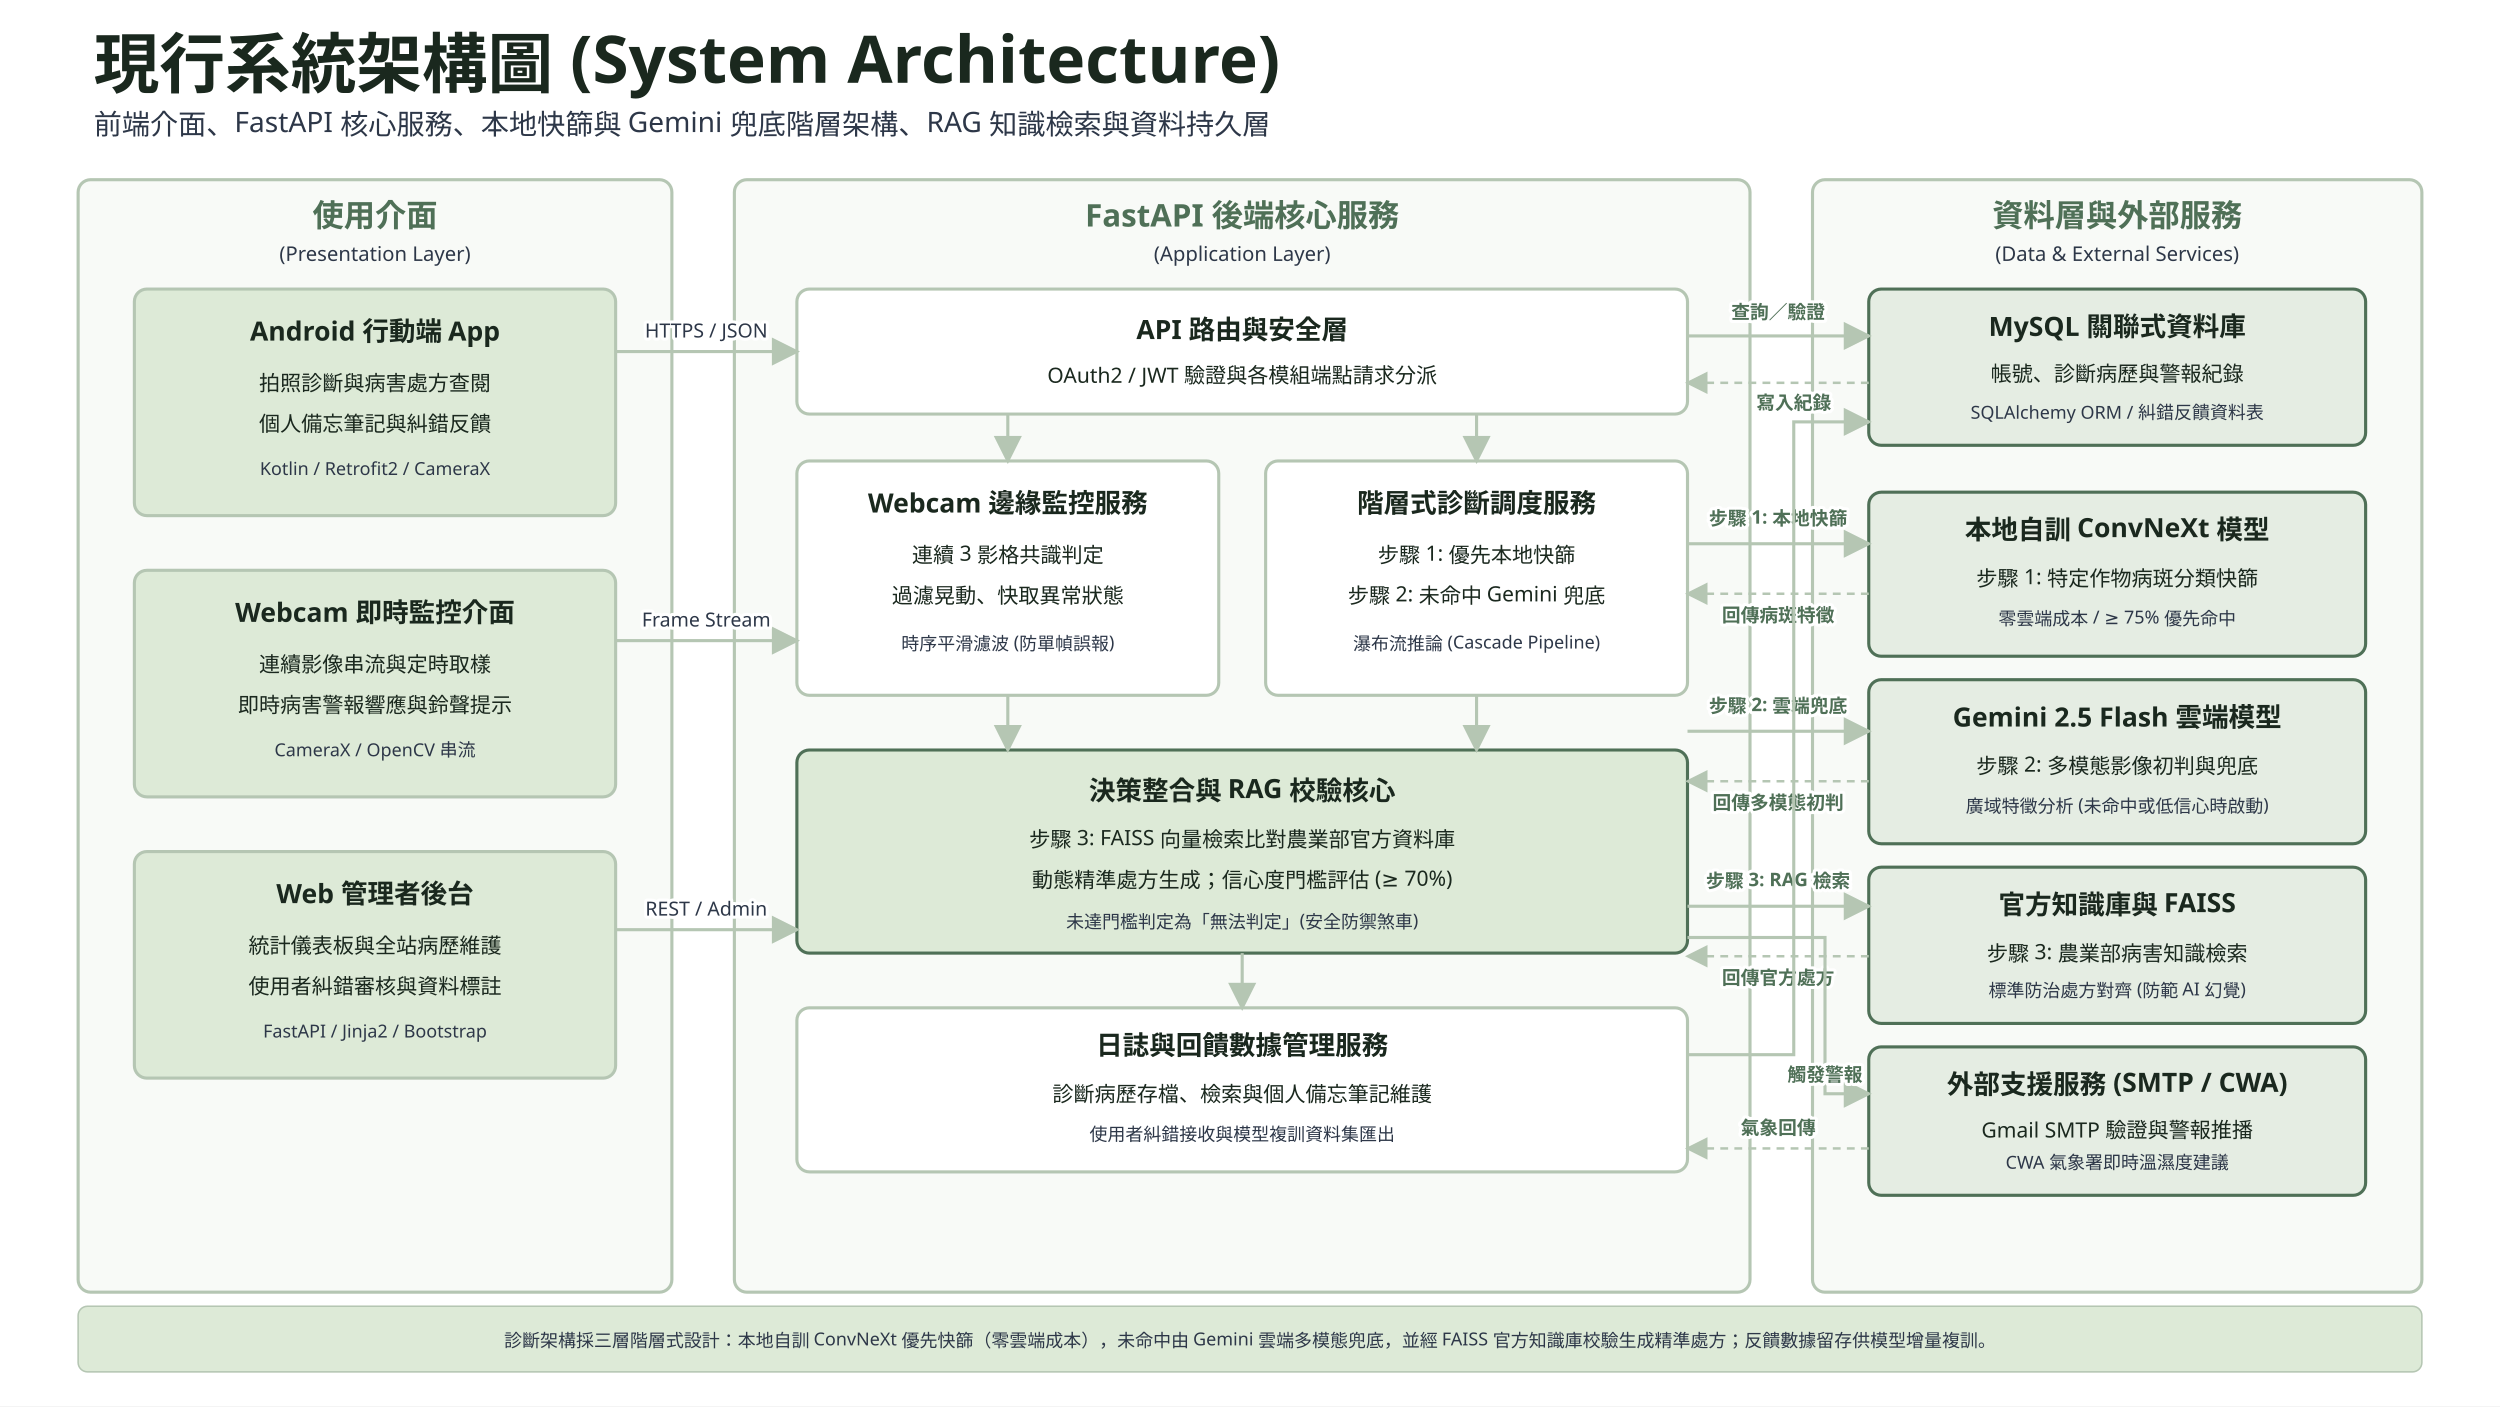
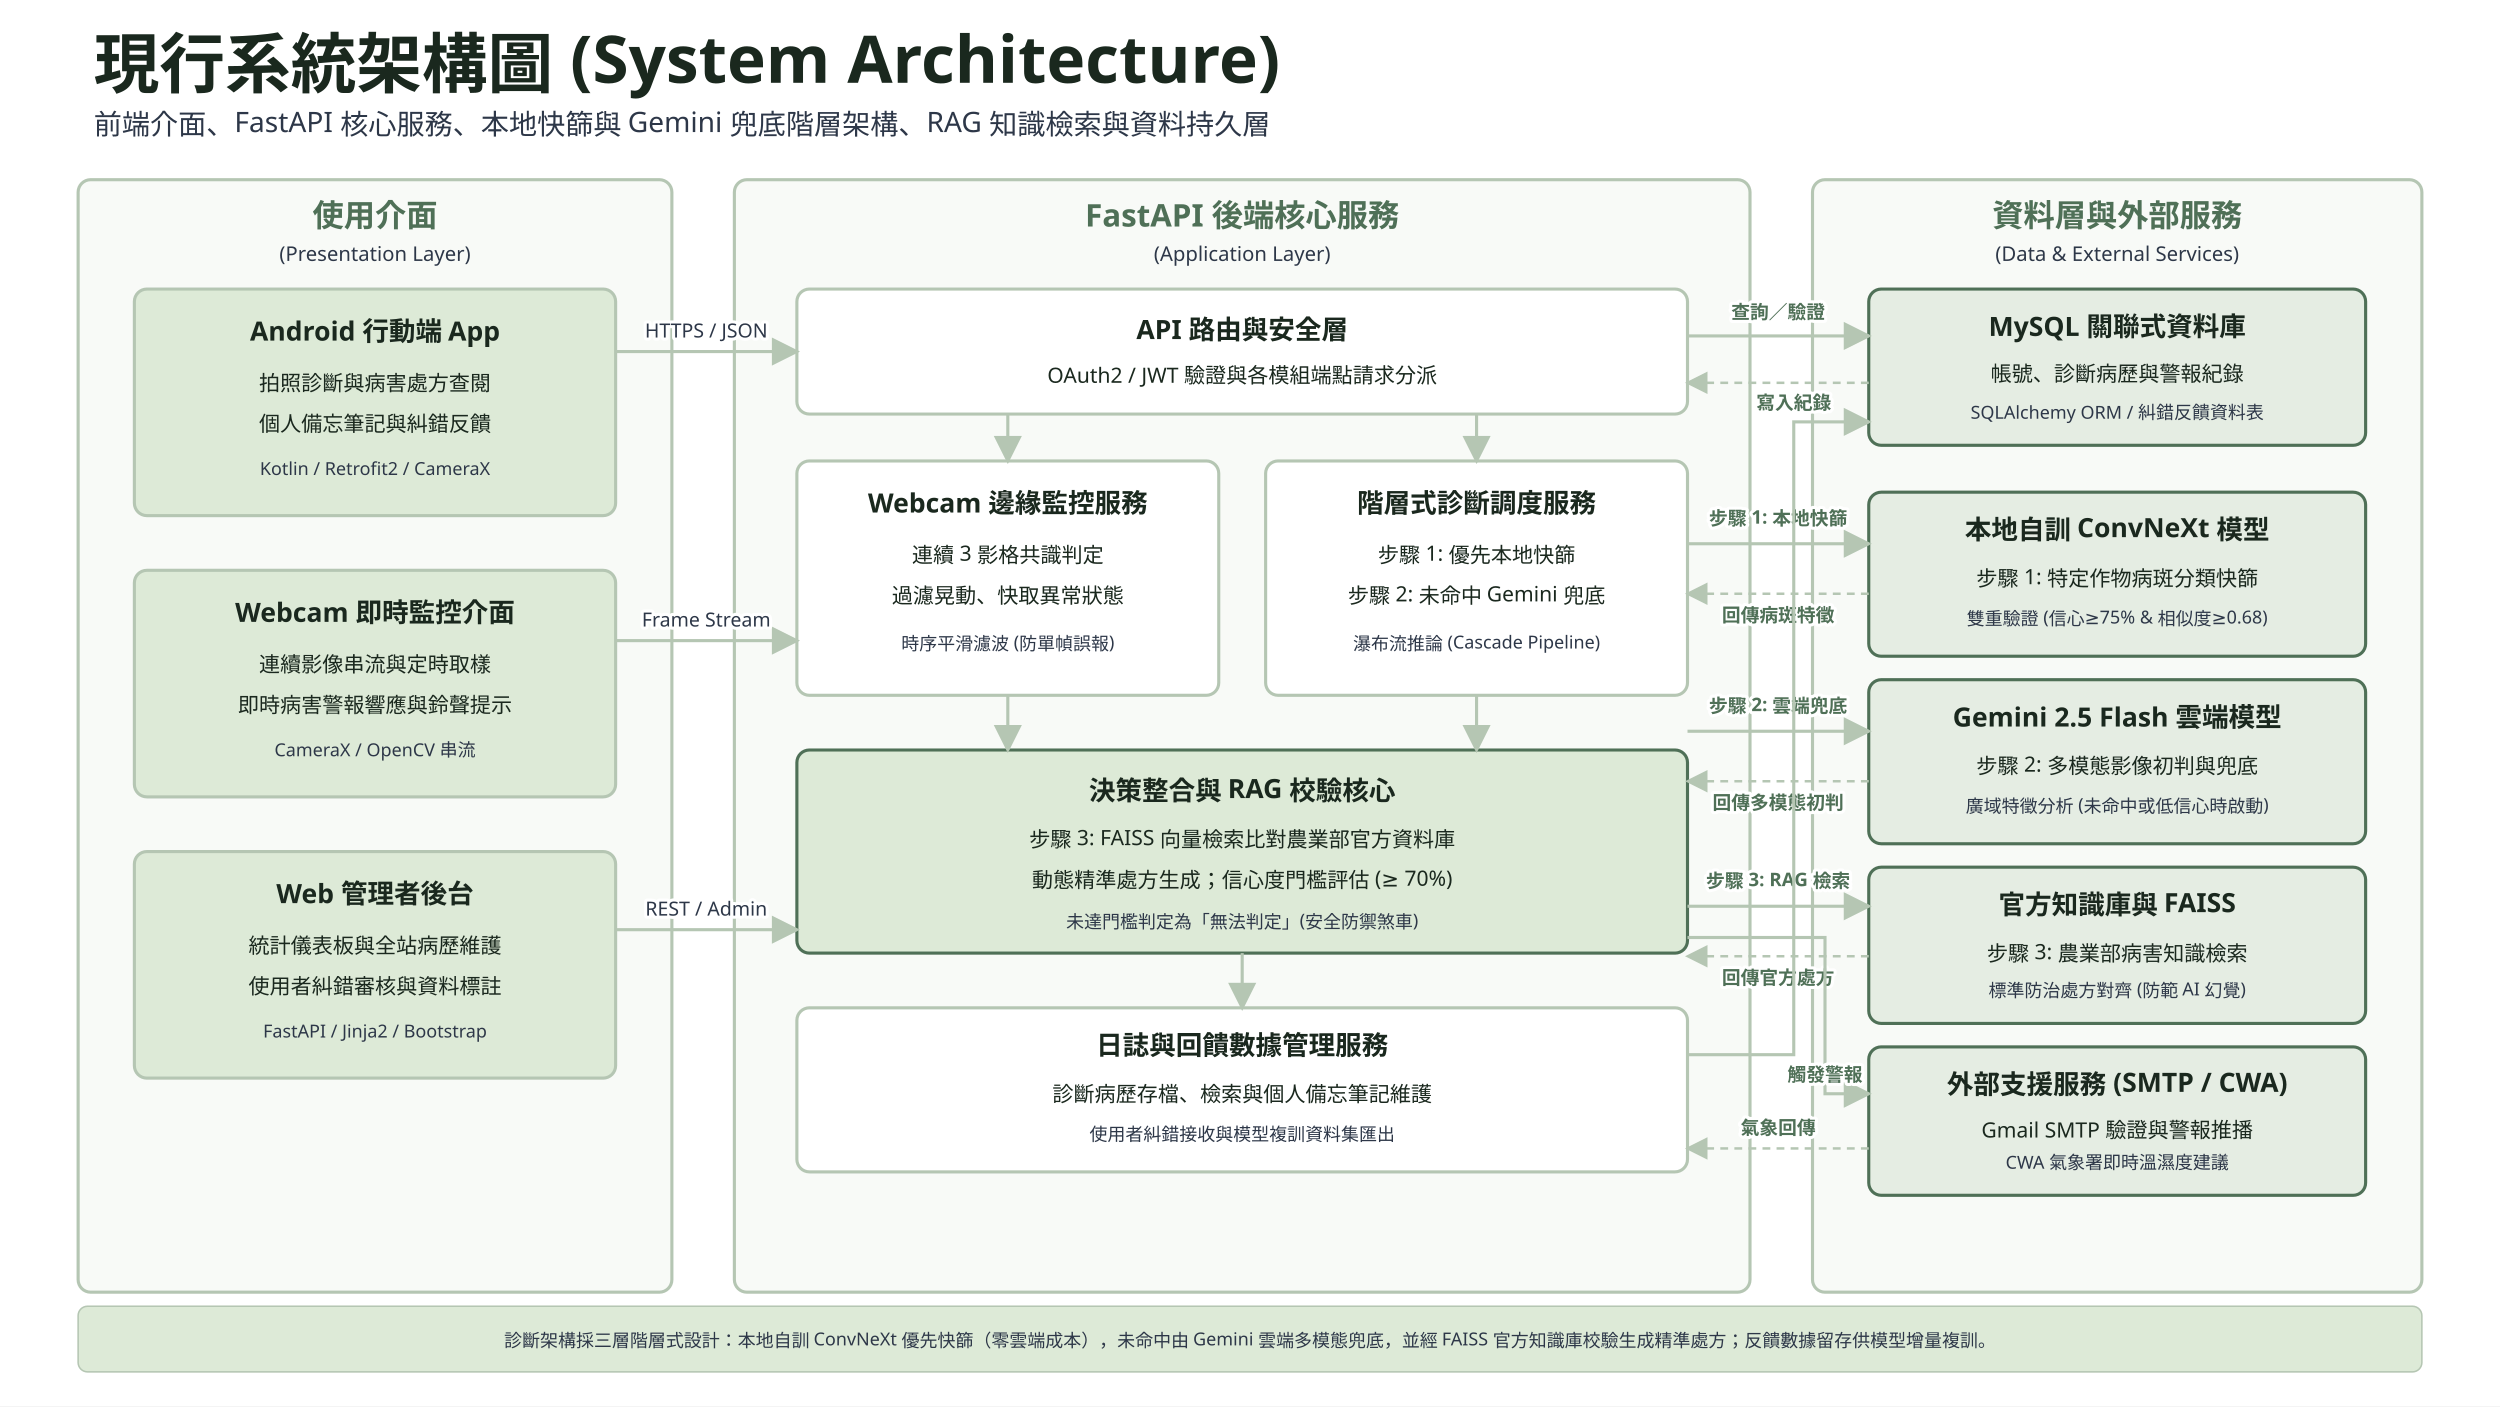
<svg xmlns="http://www.w3.org/2000/svg" width="1600" height="900" viewBox="0 0 1600 900">
  <defs>
    <style>
      .title { font: 700 42px 'Microsoft JhengHei', 'PingFang TC', sans-serif; fill: #1A281E; }
      .subtitle { font: 400 18px 'Microsoft JhengHei', 'PingFang TC', sans-serif; fill: #2D3748; }
      .lane { font: 700 20px 'Microsoft JhengHei', 'PingFang TC', sans-serif; fill: #4F7057; }
      .lane-sub { font: 400 13px 'Microsoft JhengHei', 'PingFang TC', sans-serif; fill: #2D3748; }
      .head { font: 700 17px 'Microsoft JhengHei', 'PingFang TC', sans-serif; fill: #1A281E; }
      .text { font: 400 13.5px 'Microsoft JhengHei', 'PingFang TC', sans-serif; fill: #1A281E; }
      .small { font: 400 11.5px 'Microsoft JhengHei', 'PingFang TC', sans-serif; fill: #2D3748; }
      .lane-box { fill: #F8FAF7; stroke: #B5C6B3; stroke-width: 2; }
      .client { fill: #DDEAD7; stroke: #B5C6B3; stroke-width: 2; }
      .service { fill: #ffffff; stroke: #B5C6B3; stroke-width: 2; }
      .safety { fill: #DDEAD7; stroke: #4F7057; stroke-width: 2; }
      .external { fill: #E5EDE3; stroke: #4F7057; stroke-width: 2; }
      .ai-box { fill: #E5EDE3; stroke: #4F7057; stroke-width: 2; }
      .line { stroke: #B5C6B3; stroke-width: 2; fill: none; marker-end: url(#arrow); }
      .return { stroke: #B5C6B3; stroke-width: 1.6; stroke-dasharray: 5 4; fill: none; marker-end: url(#arrow2); }
      .flow-label {
        font: 700 12px 'Microsoft JhengHei', 'PingFang TC', sans-serif;
        fill: #4F7057;
        paint-order: stroke fill;
        stroke: #ffffff;
        stroke-width: 4px;
        stroke-linejoin: round;
      }
      .halo-text {
        font: 400 12.5px 'Microsoft JhengHei', 'PingFang TC', sans-serif;
        fill: #2D3748;
        paint-order: stroke fill;
        stroke: #ffffff;
        stroke-width: 4px;
        stroke-linejoin: round;
      }
    </style>
    <marker id="arrow" markerWidth="9" markerHeight="9" refX="8" refY="4.5" orient="auto">
      <path d="M0 0 L9 4.5 L0 9 Z" fill="#B5C6B3" />
    </marker>
    <marker id="arrow2" markerWidth="9" markerHeight="9" refX="8" refY="4.5" orient="auto">
      <path d="M0 0 L9 4.5 L0 9 Z" fill="#B5C6B3" />
    </marker>
  </defs>
  <rect width="1600" height="900" fill="#ffffff" />
  <text x="60" y="56" class="title">現行系統架構圖 (System Architecture)</text>
  <text x="60" y="86" class="subtitle">前端介面、FastAPI 核心服務、本地快篩與 Gemini 兜底階層架構、RAG 知識檢索與資料持久層</text>
  <rect x="50" y="115" width="380" height="712" rx="8" class="lane-box" />
  <rect x="470" y="115" width="650" height="712" rx="8" class="lane-box" />
  <rect x="1160" y="115" width="390" height="712" rx="8" class="lane-box" />
  <text x="240" y="145" text-anchor="middle" class="lane">使用介面</text>
  <text x="240" y="167" text-anchor="middle" class="lane-sub">(Presentation Layer)</text>
  <text x="795" y="145" text-anchor="middle" class="lane">FastAPI 後端核心服務</text>
  <text x="795" y="167" text-anchor="middle" class="lane-sub">(Application Layer)</text>
  <text x="1355" y="145" text-anchor="middle" class="lane">資料層與外部服務</text>
  <text x="1355" y="167" text-anchor="middle" class="lane-sub">(Data &amp; External Services)</text>
  <rect x="86" y="185" width="308" height="145" rx="8" class="client" />
  <text x="240" y="218" text-anchor="middle" class="head">Android 行動端 App</text>
  <text x="240" y="250" text-anchor="middle" class="text">拍照診斷與病害處方查閱</text>
  <text x="240" y="276" text-anchor="middle" class="text">個人備忘筆記與糾錯反饋</text>
  <text x="240" y="304" text-anchor="middle" class="small">Kotlin / Retrofit2 / CameraX</text>
  <rect x="86" y="365" width="308" height="145" rx="8" class="client" />
  <text x="240" y="398" text-anchor="middle" class="head">Webcam 即時監控介面</text>
  <text x="240" y="430" text-anchor="middle" class="text">連續影像串流與定時取樣</text>
  <text x="240" y="456" text-anchor="middle" class="text">即時病害警報響應與鈴聲提示</text>
  <text x="240" y="484" text-anchor="middle" class="small">CameraX / OpenCV 串流</text>
  <rect x="86" y="545" width="308" height="145" rx="8" class="client" />
  <text x="240" y="578" text-anchor="middle" class="head">Web 管理者後台</text>
  <text x="240" y="610" text-anchor="middle" class="text">統計儀表板與全站病歷維護</text>
  <text x="240" y="636" text-anchor="middle" class="text">使用者糾錯審核與資料標註</text>
  <text x="240" y="664" text-anchor="middle" class="small">FastAPI / Jinja2 / Bootstrap</text>
  <rect x="510" y="185" width="570" height="80" rx="8" class="service" />
  <text x="795" y="217" text-anchor="middle" class="head">API 路由與安全層</text>
  <text x="795" y="245" text-anchor="middle" class="text">OAuth2 / JWT 驗證與各模組端點請求分派</text>
  <rect x="510" y="295" width="270" height="150" rx="8" class="service" />
  <text x="645" y="328" text-anchor="middle" class="head">Webcam 邊緣監控服務</text>
  <text x="645" y="360" text-anchor="middle" class="text">連續 3 影格共識判定</text>
  <text x="645" y="386" text-anchor="middle" class="text">過濾晃動、快取異常狀態</text>
  <text x="645" y="416" text-anchor="middle" class="small">時序平滑濾波 (防單幀誤報)</text>
  <rect x="810" y="295" width="270" height="150" rx="8" class="service" />
  <text x="945" y="328" text-anchor="middle" class="head">階層式診斷調度服務</text>
  <text x="945" y="360" text-anchor="middle" class="text">步驟 1: 優先本地快篩</text>
  <text x="945" y="386" text-anchor="middle" class="text">步驟 2: 未命中 Gemini 兜底</text>
  <text x="945" y="416" text-anchor="middle" class="small">瀑布流推論 (Cascade Pipeline)</text>
  <rect x="510" y="480" width="570" height="130" rx="8" class="safety" />
  <text x="795" y="512" text-anchor="middle" class="head">決策整合與 RAG 校驗核心</text>
  <text x="795" y="542" text-anchor="middle" class="text">步驟 3: FAISS 向量檢索比對農業部官方資料庫</text>
  <text x="795" y="568" text-anchor="middle" class="text">動態精準處方生成；信心度門檻評估 (≥ 70%)</text>
  <text x="795" y="594" text-anchor="middle" class="small">未達門檻判定為「無法判定」(安全防禦煞車)</text>
  <rect x="510" y="645" width="570" height="105" rx="8" class="service" />
  <text x="795" y="675" text-anchor="middle" class="head">日誌與回饋數據管理服務</text>
  <text x="795" y="705" text-anchor="middle" class="text">診斷病歷存檔、檢索與個人備忘筆記維護</text>
  <text x="795" y="730" text-anchor="middle" class="small">使用者糾錯接收與模型複訓資料集匯出</text>
  <rect x="1196" y="185" width="318" height="100" rx="8" class="external" />
  <text x="1355" y="215" text-anchor="middle" class="head">MySQL 關聯式資料庫</text>
  <text x="1355" y="244" text-anchor="middle" class="text">帳號、診斷病歷與警報紀錄</text>
  <text x="1355" y="268" text-anchor="middle" class="small">SQLAlchemy ORM / 糾錯反饋資料表</text>
  <rect x="1196" y="315" width="318" height="105" rx="8" class="ai-box" />
  <text x="1355" y="345" text-anchor="middle" class="head">本地自訓 ConvNeXt 模型</text>
  <text x="1355" y="375" text-anchor="middle" class="text">步驟 1: 特定作物病斑分類快篩</text>
-   <text x="1355" y="400" text-anchor="middle" class="small">零雲端成本 / ≥ 75% 優先命中</text>
+   <text x="1355" y="400" text-anchor="middle" class="small">雙重驗證 (信心≥75% &amp; 相似度≥0.68)</text>
  <rect x="1196" y="435" width="318" height="105" rx="8" class="ai-box" />
  <text x="1355" y="465" text-anchor="middle" class="head">Gemini 2.5 Flash 雲端模型</text>
  <text x="1355" y="495" text-anchor="middle" class="text">步驟 2: 多模態影像初判與兜底</text>
  <text x="1355" y="520" text-anchor="middle" class="small">廣域特徵分析 (未命中或低信心時啟動)</text>
  <rect x="1196" y="555" width="318" height="100" rx="8" class="external" />
  <text x="1355" y="585" text-anchor="middle" class="head">官方知識庫與 FAISS</text>
  <text x="1355" y="615" text-anchor="middle" class="text">步驟 3: 農業部病害知識檢索</text>
  <text x="1355" y="638" text-anchor="middle" class="small">標準防治處方對齊 (防範 AI 幻覺)</text>
  <rect x="1196" y="670" width="318" height="95" rx="8" class="external" />
  <text x="1355" y="700" text-anchor="middle" class="head">外部支援服務 (SMTP / CWA)</text>
  <text x="1355" y="728" text-anchor="middle" class="text">Gmail SMTP 驗證與警報推播</text>
  <text x="1355" y="748" text-anchor="middle" class="small">CWA 氣象署即時溫濕度建議</text>
  <path d="M394 225 H510" class="line" />
  <path d="M394 410 H510" class="line" />
  <path d="M394 595 H510" class="line" />
  <text x="452" y="216" text-anchor="middle" class="halo-text">HTTPS / JSON</text>
  <text x="452" y="401" text-anchor="middle" class="halo-text">Frame Stream</text>
  <text x="452" y="586" text-anchor="middle" class="halo-text">REST / Admin</text>
  <path d="M645 265 V295" class="line" />
  <path d="M945 265 V295" class="line" />
  <path d="M645 445 V480" class="line" />
  <path d="M945 445 V480" class="line" />
  <path d="M795 610 V645" class="line" />
  <path d="M1080 215 H1196" class="line" />
  <path d="M1196 245 H1080" class="return" />
  <text x="1138" y="204" text-anchor="middle" class="flow-label">查詢／驗證</text>
  <path d="M1080 348 H1196" class="line" />
  <path d="M1196 380 H1080" class="return" />
  <text x="1138" y="336" text-anchor="middle" class="flow-label">步驟 1: 本地快篩</text>
  <text x="1138" y="398" text-anchor="middle" class="flow-label">回傳病斑特徵</text>
  <path d="M1080 468 H1196" class="line" />
  <path d="M1196 500 H1080" class="return" />
  <text x="1138" y="456" text-anchor="middle" class="flow-label">步驟 2: 雲端兜底</text>
  <text x="1138" y="518" text-anchor="middle" class="flow-label">回傳多模態初判</text>
  <path d="M1080 580 H1196" class="line" />
  <path d="M1196 612 H1080" class="return" />
  <text x="1138" y="568" text-anchor="middle" class="flow-label">步驟 3: RAG 檢索</text>
  <text x="1138" y="630" text-anchor="middle" class="flow-label">回傳官方處方</text>
  <path d="M1080 600 H1168 V700 H1196" class="line" />
  <text x="1168" y="692" text-anchor="middle" class="flow-label">觸發警報</text>
  <path d="M1080 675 H1148 V270 H1196" class="line" />
  <text x="1148" y="262" text-anchor="middle" class="flow-label">寫入紀錄</text>
  <path d="M1196 735 H1080" class="return" />
  <text x="1138" y="726" text-anchor="middle" class="flow-label">氣象回傳</text>
  <rect x="50" y="836" width="1500" height="42" rx="6" fill="#DDEAD7" stroke="#B5C6B3" />
  <text x="800" y="862" text-anchor="middle" class="small">診斷架構採三層階層式設計：本地自訓 ConvNeXt 優先快篩（零雲端成本），未命中由 Gemini 雲端多模態兜底，並經 FAISS 官方知識庫校驗生成精準處方；反饋數據留存供模型增量複訓。</text>
</svg>
